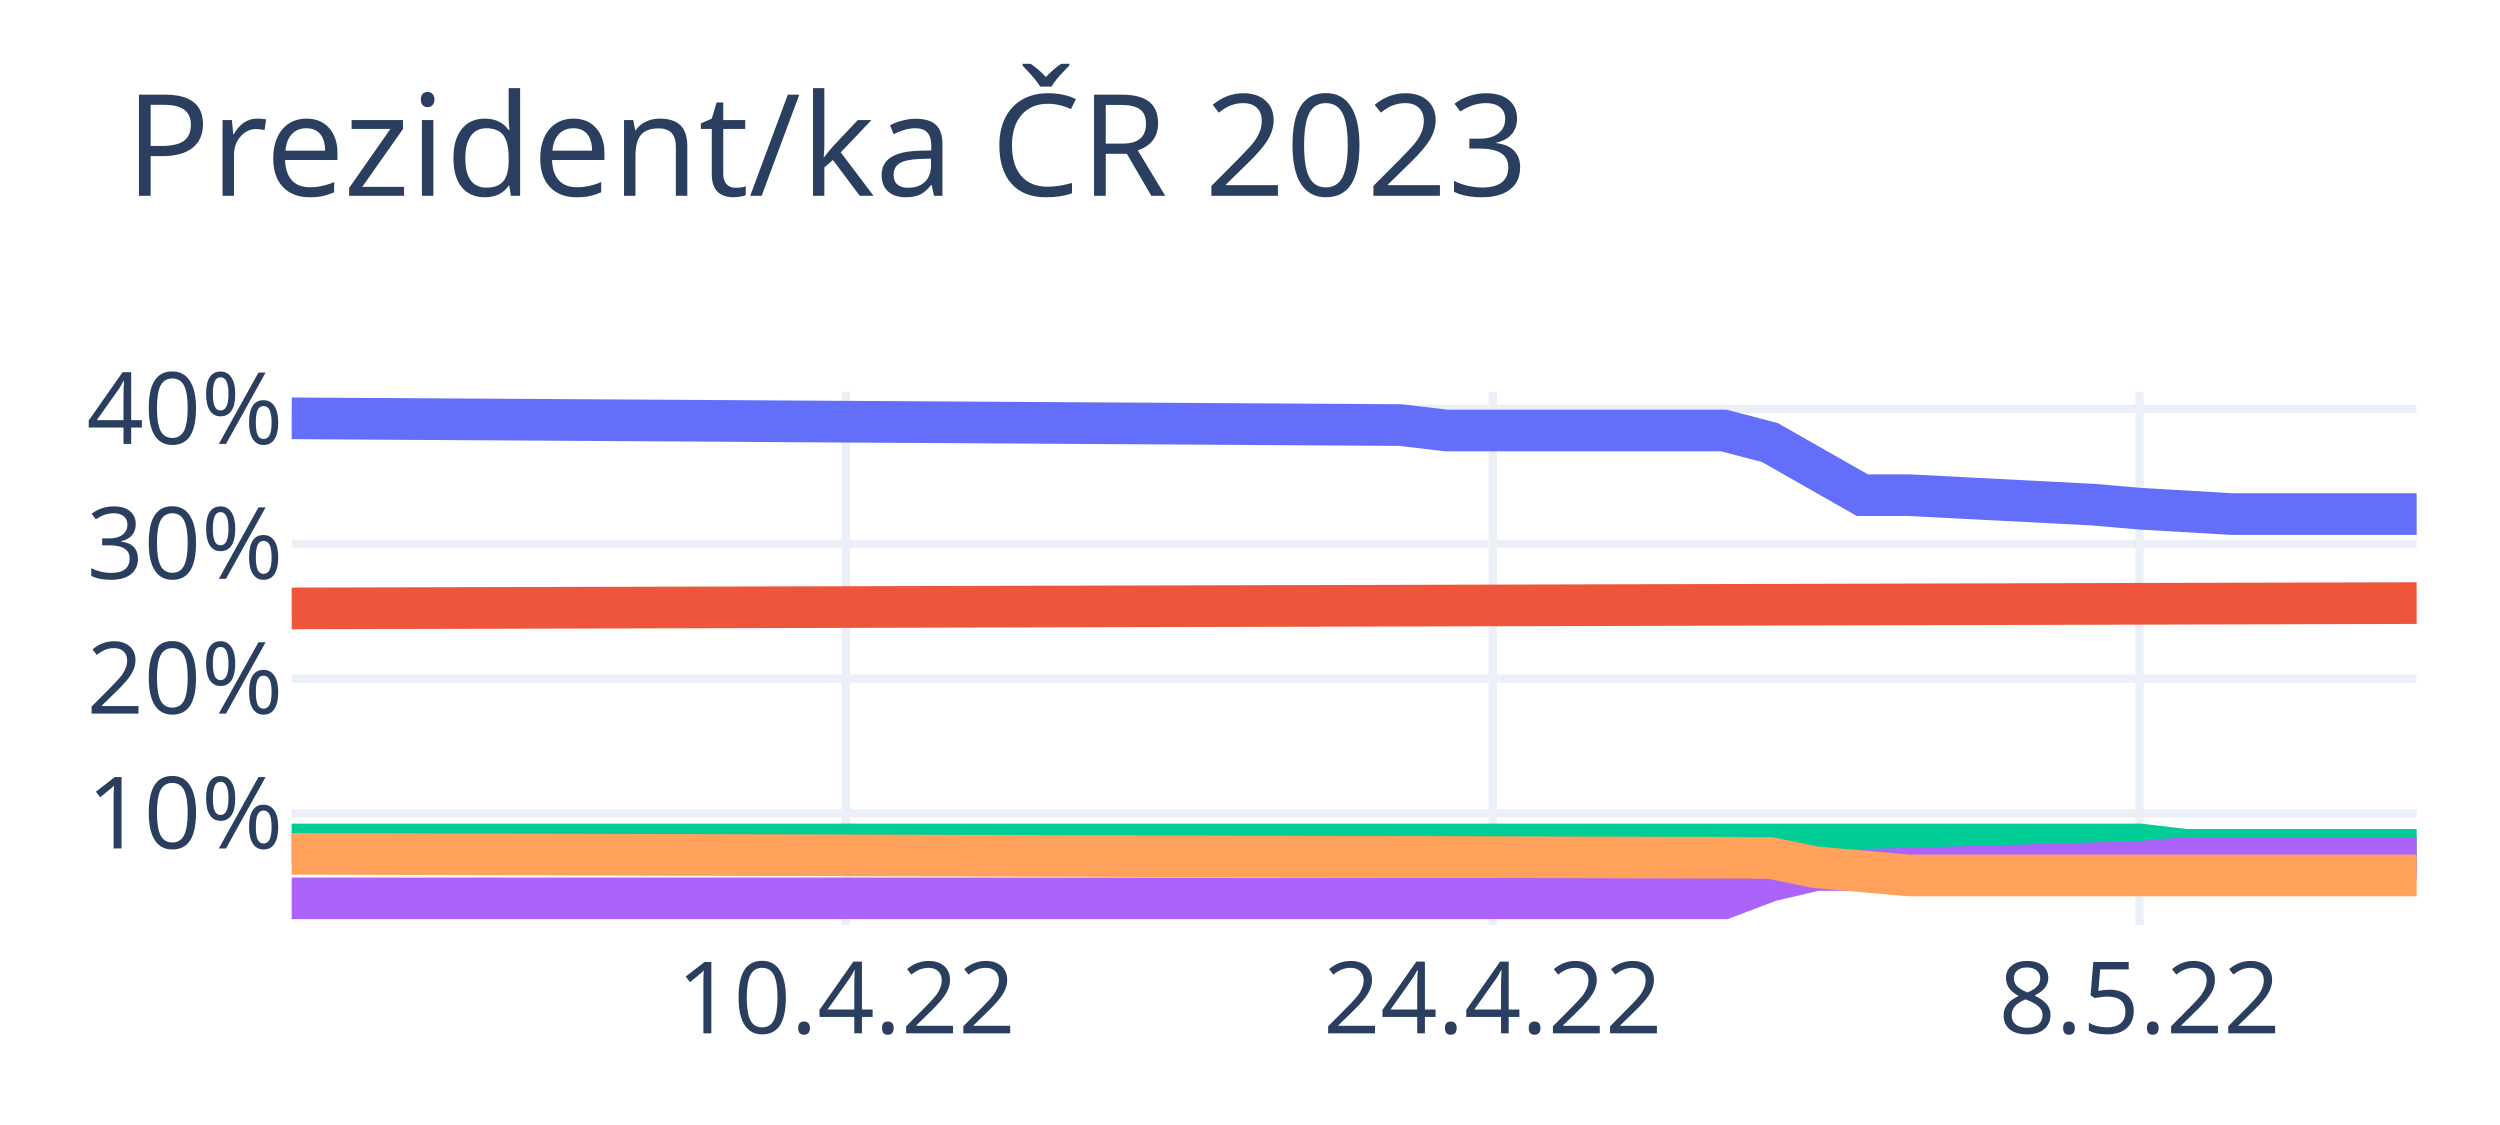
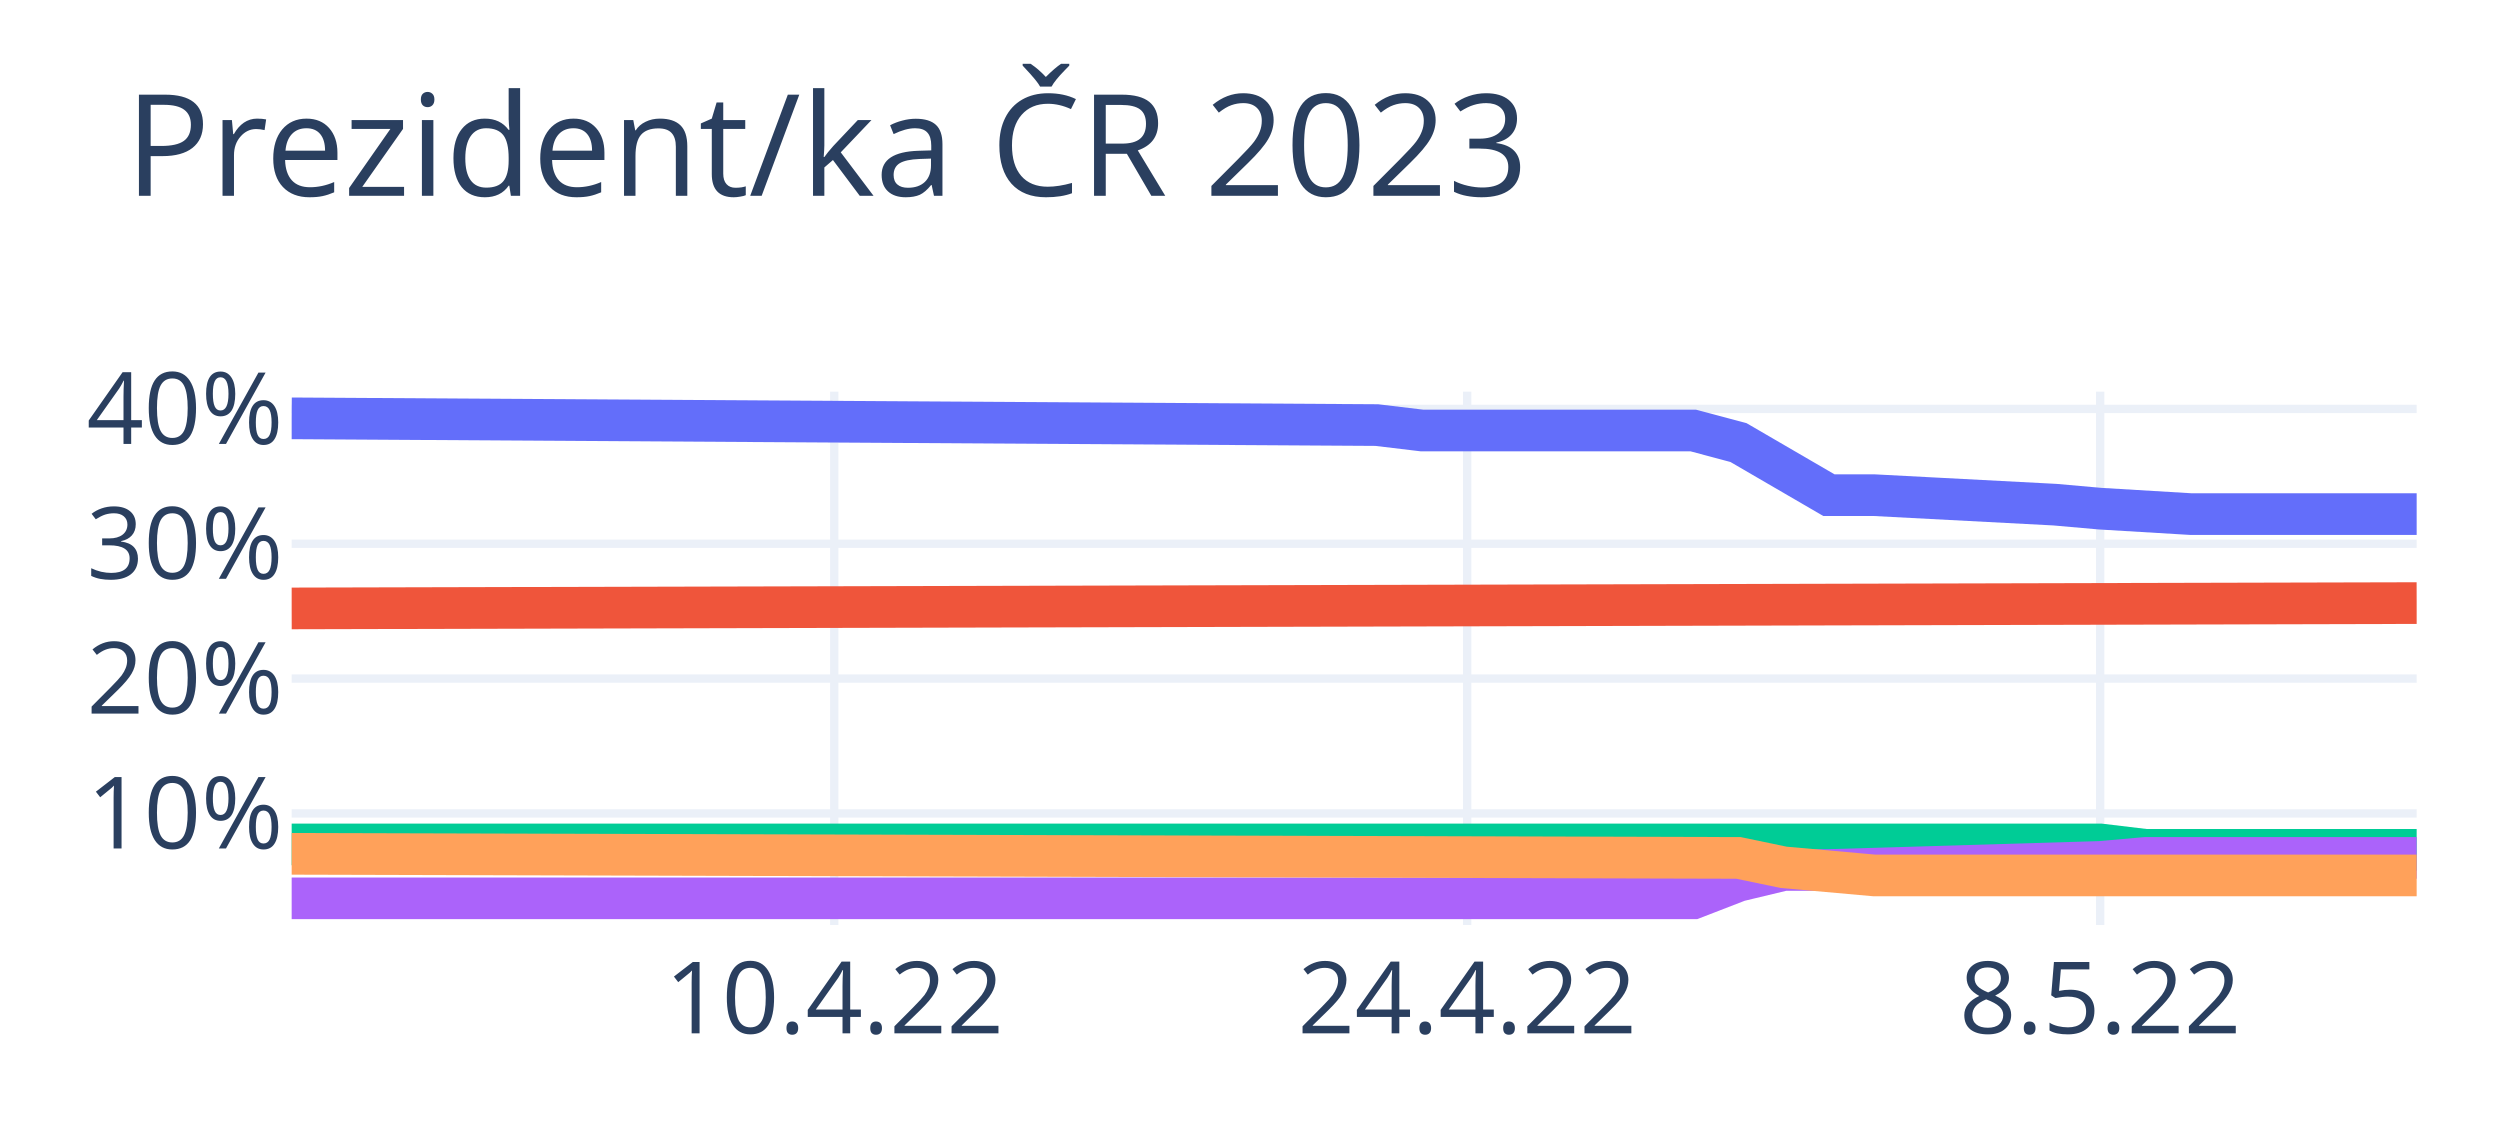
<svg xmlns="http://www.w3.org/2000/svg" class="main-svg" width="300" height="135" style="" viewBox="0 0 300 135">
  <rect x="0" y="0" width="300" height="135" style="fill: rgb(255, 255, 255); fill-opacity: 1;" />
-   <defs id="defs-b37859">
+   <defs id="defs-f06914">
    <g class="clips">
-       <clipPath id="clipb37859xyplot" class="plotclip">
+       <clipPath id="clipf06914xyplot" class="plotclip">
        <rect width="255" height="64" />
      </clipPath>
-       <clipPath class="axesclip" id="clipb37859x">
+       <clipPath class="axesclip" id="clipf06914x">
        <rect x="35" y="0" width="255" height="135" />
      </clipPath>
-       <clipPath class="axesclip" id="clipb37859y">
+       <clipPath class="axesclip" id="clipf06914y">
        <rect x="0" y="47" width="300" height="64" />
      </clipPath>
-       <clipPath class="axesclip" id="clipb37859xy">
+       <clipPath class="axesclip" id="clipf06914xy">
        <rect x="35" y="47" width="255" height="64" />
      </clipPath>
    </g>
    <g class="gradients" />
    <g class="patterns" />
  </defs>
  <g class="bglayer" />
  <g class="layer-below">
    <g class="imagelayer" />
    <g class="shapelayer" />
  </g>
  <g class="cartesianlayer">
    <g class="subplot xy">
      <g class="layer-subplot">
        <g class="shapelayer" />
        <g class="imagelayer" />
      </g>
      <g class="minor-gridlayer">
        <g class="x" />
        <g class="y" />
      </g>
      <g class="gridlayer">
        <g class="x">
-           <path class="xgrid crisp" transform="translate(101.52,0)" d="M0,47v64" style="stroke: rgb(235, 240, 248); stroke-opacity: 1; stroke-width: 1px;" />
-           <path class="xgrid crisp" transform="translate(179.13,0)" d="M0,47v64" style="stroke: rgb(235, 240, 248); stroke-opacity: 1; stroke-width: 1px;" />
-           <path class="xgrid crisp" transform="translate(256.74,0)" d="M0,47v64" style="stroke: rgb(235, 240, 248); stroke-opacity: 1; stroke-width: 1px;" />
+           <path class="xgrid crisp" transform="translate(100.11,0)" d="M0,47v64" style="stroke: rgb(235, 240, 248); stroke-opacity: 1; stroke-width: 1px;" />
+           <path class="xgrid crisp" transform="translate(176.06,0)" d="M0,47v64" style="stroke: rgb(235, 240, 248); stroke-opacity: 1; stroke-width: 1px;" />
+           <path class="xgrid crisp" transform="translate(252.02,0)" d="M0,47v64" style="stroke: rgb(235, 240, 248); stroke-opacity: 1; stroke-width: 1px;" />
        </g>
        <g class="y">
          <path class="ygrid crisp" transform="translate(0,97.61)" d="M35,0h255" style="stroke: rgb(235, 240, 248); stroke-opacity: 1; stroke-width: 1px;" />
          <path class="ygrid crisp" transform="translate(0,81.43)" d="M35,0h255" style="stroke: rgb(235, 240, 248); stroke-opacity: 1; stroke-width: 1px;" />
          <path class="ygrid crisp" transform="translate(0,65.25)" d="M35,0h255" style="stroke: rgb(235, 240, 248); stroke-opacity: 1; stroke-width: 1px;" />
          <path class="ygrid crisp" transform="translate(0,49.07)" d="M35,0h255" style="stroke: rgb(235, 240, 248); stroke-opacity: 1; stroke-width: 1px;" />
        </g>
      </g>
      <g class="zerolinelayer" />
      <path class="xlines-below" />
      <path class="ylines-below" />
      <g class="overlines-below" />
      <g class="xaxislayer-below" />
      <g class="yaxislayer-below" />
      <g class="overaxes-below" />
-       <g class="plot" transform="translate(35,47)" clip-path="url(#clipb37859xyplot)">
+       <g class="plot" transform="translate(35,47)" clip-path="url(#clipf06914xyplot)">
        <g class="scatterlayer mlayer">
-           <g class="trace scatter traced99cda" style="stroke-miterlimit: 2; opacity: 1;">
+           <g class="trace scatter traceb2ccef" style="stroke-miterlimit: 2; opacity: 1;">
            <g class="fills" />
            <g class="errorbars" />
            <g class="lines">
-               <path class="js-line" d="M0,3.2L133.04,4.01L138.59,4.66L171.85,4.66L177.39,6.11L188.48,12.42L194.02,12.42L216.2,13.56L221.74,14.04L232.83,14.69L238.37,14.69L255,14.69" style="vector-effect: non-scaling-stroke; fill: none; stroke: rgb(99, 110, 250); stroke-opacity: 1; stroke-width: 5px; opacity: 1;" />
+               <path class="js-line" d="M0,3.2L130.21,4.01L135.64,4.66L168.19,4.66L173.62,6.11L184.47,12.42L189.89,12.42L211.6,13.56L217.02,14.04L227.87,14.69L233.3,14.69L255,14.69" style="vector-effect: non-scaling-stroke; fill: none; stroke: rgb(99, 110, 250); stroke-opacity: 1; stroke-width: 5px; opacity: 1;" />
            </g>
            <g class="points" />
            <g class="text" />
          </g>
-           <g class="trace scatter tracec3a931" style="stroke-miterlimit: 2; opacity: 1;">
+           <g class="trace scatter tracee6f86d" style="stroke-miterlimit: 2; opacity: 1;">
            <g class="fills" />
            <g class="errorbars" />
            <g class="lines">
              <path class="js-line" d="M0,26.01L255,25.37" style="vector-effect: non-scaling-stroke; fill: none; stroke: rgb(239, 85, 59); stroke-opacity: 1; stroke-width: 5px; opacity: 1;" />
            </g>
            <g class="points" />
            <g class="text" />
          </g>
-           <g class="trace scatter traced92b88" style="stroke-miterlimit: 2; opacity: 1;">
+           <g class="trace scatter trace28410b" style="stroke-miterlimit: 2; opacity: 1;">
            <g class="fills" />
            <g class="errorbars" />
            <g class="lines">
-               <path class="js-line" d="M0,54.33L221.74,54.33L227.28,54.98L255,54.98" style="vector-effect: non-scaling-stroke; fill: none; stroke: rgb(0, 204, 150); stroke-opacity: 1; stroke-width: 5px; opacity: 1;" />
+               <path class="js-line" d="M0,54.33L217.02,54.33L222.45,54.98L255,54.98" style="vector-effect: non-scaling-stroke; fill: none; stroke: rgb(0, 204, 150); stroke-opacity: 1; stroke-width: 5px; opacity: 1;" />
            </g>
            <g class="points" />
            <g class="text" />
          </g>
-           <g class="trace scatter trace405311" style="stroke-miterlimit: 2; opacity: 1;">
+           <g class="trace scatter tracea66c1b" style="stroke-miterlimit: 2; opacity: 1;">
            <g class="fills" />
            <g class="errorbars" />
            <g class="lines">
-               <path class="js-line" d="M0,60.8L171.85,60.8L177.39,58.7L182.93,57.4L188.48,57.4L221.74,56.43L227.28,55.95L255,55.95" style="vector-effect: non-scaling-stroke; fill: none; stroke: rgb(171, 99, 250); stroke-opacity: 1; stroke-width: 5px; opacity: 1;" />
+               <path class="js-line" d="M0,60.8L168.19,60.8L173.62,58.7L179.04,57.4L184.47,57.4L217.02,56.43L222.45,55.95L255,55.95" style="vector-effect: non-scaling-stroke; fill: none; stroke: rgb(171, 99, 250); stroke-opacity: 1; stroke-width: 5px; opacity: 1;" />
            </g>
            <g class="points" />
            <g class="text" />
          </g>
-           <g class="trace scatter traceeac19a" style="stroke-miterlimit: 2; opacity: 1;">
+           <g class="trace scatter tracef07364" style="stroke-miterlimit: 2; opacity: 1;">
            <g class="fills" />
            <g class="errorbars" />
            <g class="lines">
-               <path class="js-line" d="M0,55.46L177.39,55.95L182.93,57.08L194.02,58.05L199.57,58.05L255,58.05" style="vector-effect: non-scaling-stroke; fill: none; stroke: rgb(255, 161, 90); stroke-opacity: 1; stroke-width: 5px; opacity: 1;" />
+               <path class="js-line" d="M0,55.46L173.62,55.95L179.04,57.08L189.89,58.05L195.32,58.05L255,58.05" style="vector-effect: non-scaling-stroke; fill: none; stroke: rgb(255, 161, 90); stroke-opacity: 1; stroke-width: 5px; opacity: 1;" />
            </g>
            <g class="points" />
            <g class="text" />
          </g>
        </g>
      </g>
      <g class="overplot" />
      <path class="xlines-above crisp" d="M0,0" style="fill: none;" />
      <path class="ylines-above crisp" d="M0,0" style="fill: none;" />
      <g class="overlines-above" />
      <g class="xaxislayer-above">
        <g class="xtick">
-           <text text-anchor="middle" x="0" y="124" transform="translate(101.52,0)" style="font-family: 'Open Sans', verdana, arial, sans-serif; font-size: 12px; fill: rgb(42, 63, 95); fill-opacity: 1; white-space: pre; opacity: 1;">10.4.22</text>
+           <text text-anchor="middle" x="0" y="124" transform="translate(100.11,0)" style="font-family: 'Open Sans', verdana, arial, sans-serif; font-size: 12px; fill: rgb(42, 63, 95); fill-opacity: 1; white-space: pre; opacity: 1;">10.4.22</text>
        </g>
        <g class="xtick">
-           <text text-anchor="middle" x="0" y="124" style="font-family: 'Open Sans', verdana, arial, sans-serif; font-size: 12px; fill: rgb(42, 63, 95); fill-opacity: 1; white-space: pre; opacity: 1;" transform="translate(179.13,0)">24.4.22</text>
+           <text text-anchor="middle" x="0" y="124" style="font-family: 'Open Sans', verdana, arial, sans-serif; font-size: 12px; fill: rgb(42, 63, 95); fill-opacity: 1; white-space: pre; opacity: 1;" transform="translate(176.06,0)">24.4.22</text>
        </g>
        <g class="xtick">
-           <text text-anchor="middle" x="0" y="124" style="font-family: 'Open Sans', verdana, arial, sans-serif; font-size: 12px; fill: rgb(42, 63, 95); fill-opacity: 1; white-space: pre; opacity: 1;" transform="translate(256.74,0)">8.5.22</text>
+           <text text-anchor="middle" x="0" y="124" style="font-family: 'Open Sans', verdana, arial, sans-serif; font-size: 12px; fill: rgb(42, 63, 95); fill-opacity: 1; white-space: pre; opacity: 1;" transform="translate(252.02,0)">8.5.22</text>
        </g>
      </g>
      <g class="yaxislayer-above">
        <g class="ytick">
          <text text-anchor="end" x="34" y="4.2" transform="translate(0,97.61)" style="font-family: 'Open Sans', verdana, arial, sans-serif; font-size: 12px; fill: rgb(42, 63, 95); fill-opacity: 1; white-space: pre; opacity: 1;">10%</text>
        </g>
        <g class="ytick">
          <text text-anchor="end" x="34" y="4.2" style="font-family: 'Open Sans', verdana, arial, sans-serif; font-size: 12px; fill: rgb(42, 63, 95); fill-opacity: 1; white-space: pre; opacity: 1;" transform="translate(0,81.43)">20%</text>
        </g>
        <g class="ytick">
          <text text-anchor="end" x="34" y="4.2" style="font-family: 'Open Sans', verdana, arial, sans-serif; font-size: 12px; fill: rgb(42, 63, 95); fill-opacity: 1; white-space: pre; opacity: 1;" transform="translate(0,65.25)">30%</text>
        </g>
        <g class="ytick">
          <text text-anchor="end" x="34" y="4.2" style="font-family: 'Open Sans', verdana, arial, sans-serif; font-size: 12px; fill: rgb(42, 63, 95); fill-opacity: 1; white-space: pre; opacity: 1;" transform="translate(0,49.07)">40%</text>
        </g>
      </g>
      <g class="overaxes-above" />
    </g>
  </g>
  <g class="polarlayer" />
  <g class="smithlayer" />
  <g class="ternarylayer" />
  <g class="geolayer" />
  <g class="funnelarealayer" />
  <g class="pielayer" />
  <g class="iciclelayer" />
  <g class="treemaplayer" />
  <g class="sunburstlayer" />
  <g class="glimages" />
-   <defs id="topdefs-b37859">
+   <defs id="topdefs-f06914">
    <g class="clips" />
  </defs>
  <g class="layer-above">
    <g class="imagelayer" />
    <g class="shapelayer" />
  </g>
  <g class="infolayer">
    <g class="g-gtitle">
      <text class="gtitle" x="15" y="23.5" text-anchor="start" dy="0em" style="font-family: 'Open Sans', verdana, arial, sans-serif; font-size: 17px; fill: rgb(42, 63, 95); opacity: 1; font-weight: normal; white-space: pre;">Prezident/ka ČR 2023</text>
    </g>
    <g class="g-xtitle" />
    <g class="g-ytitle" />
  </g>
</svg>
